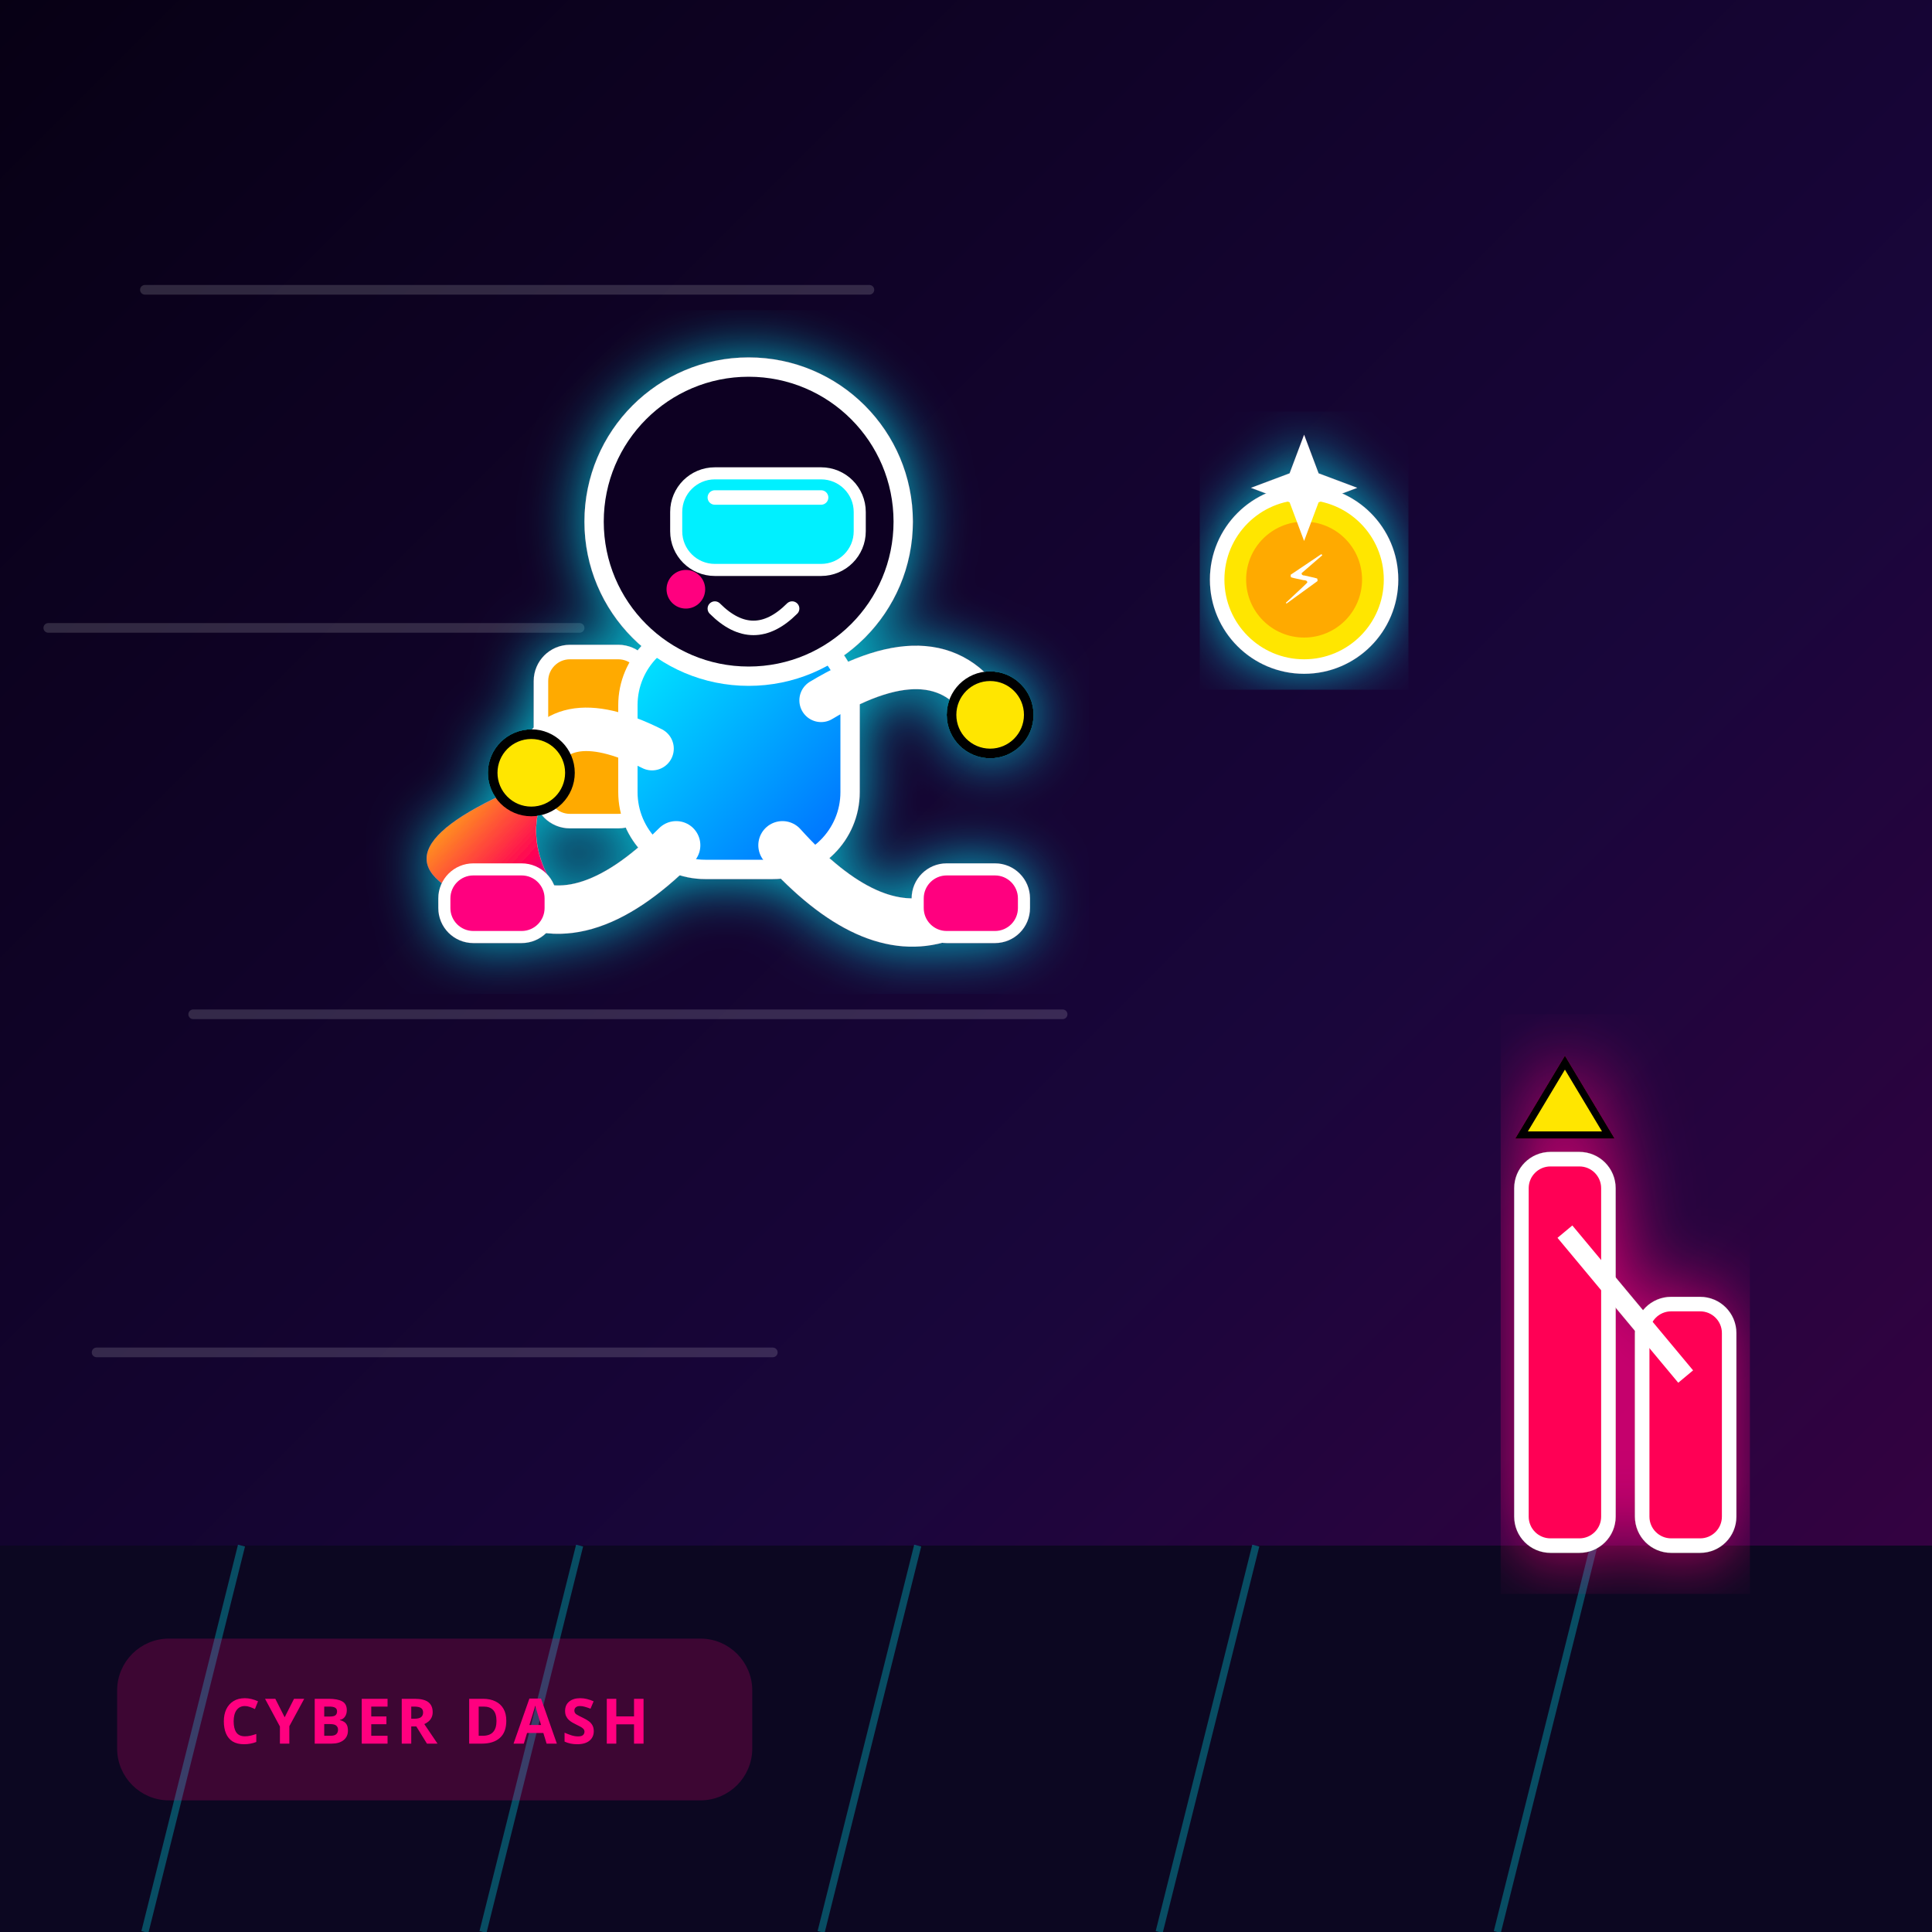
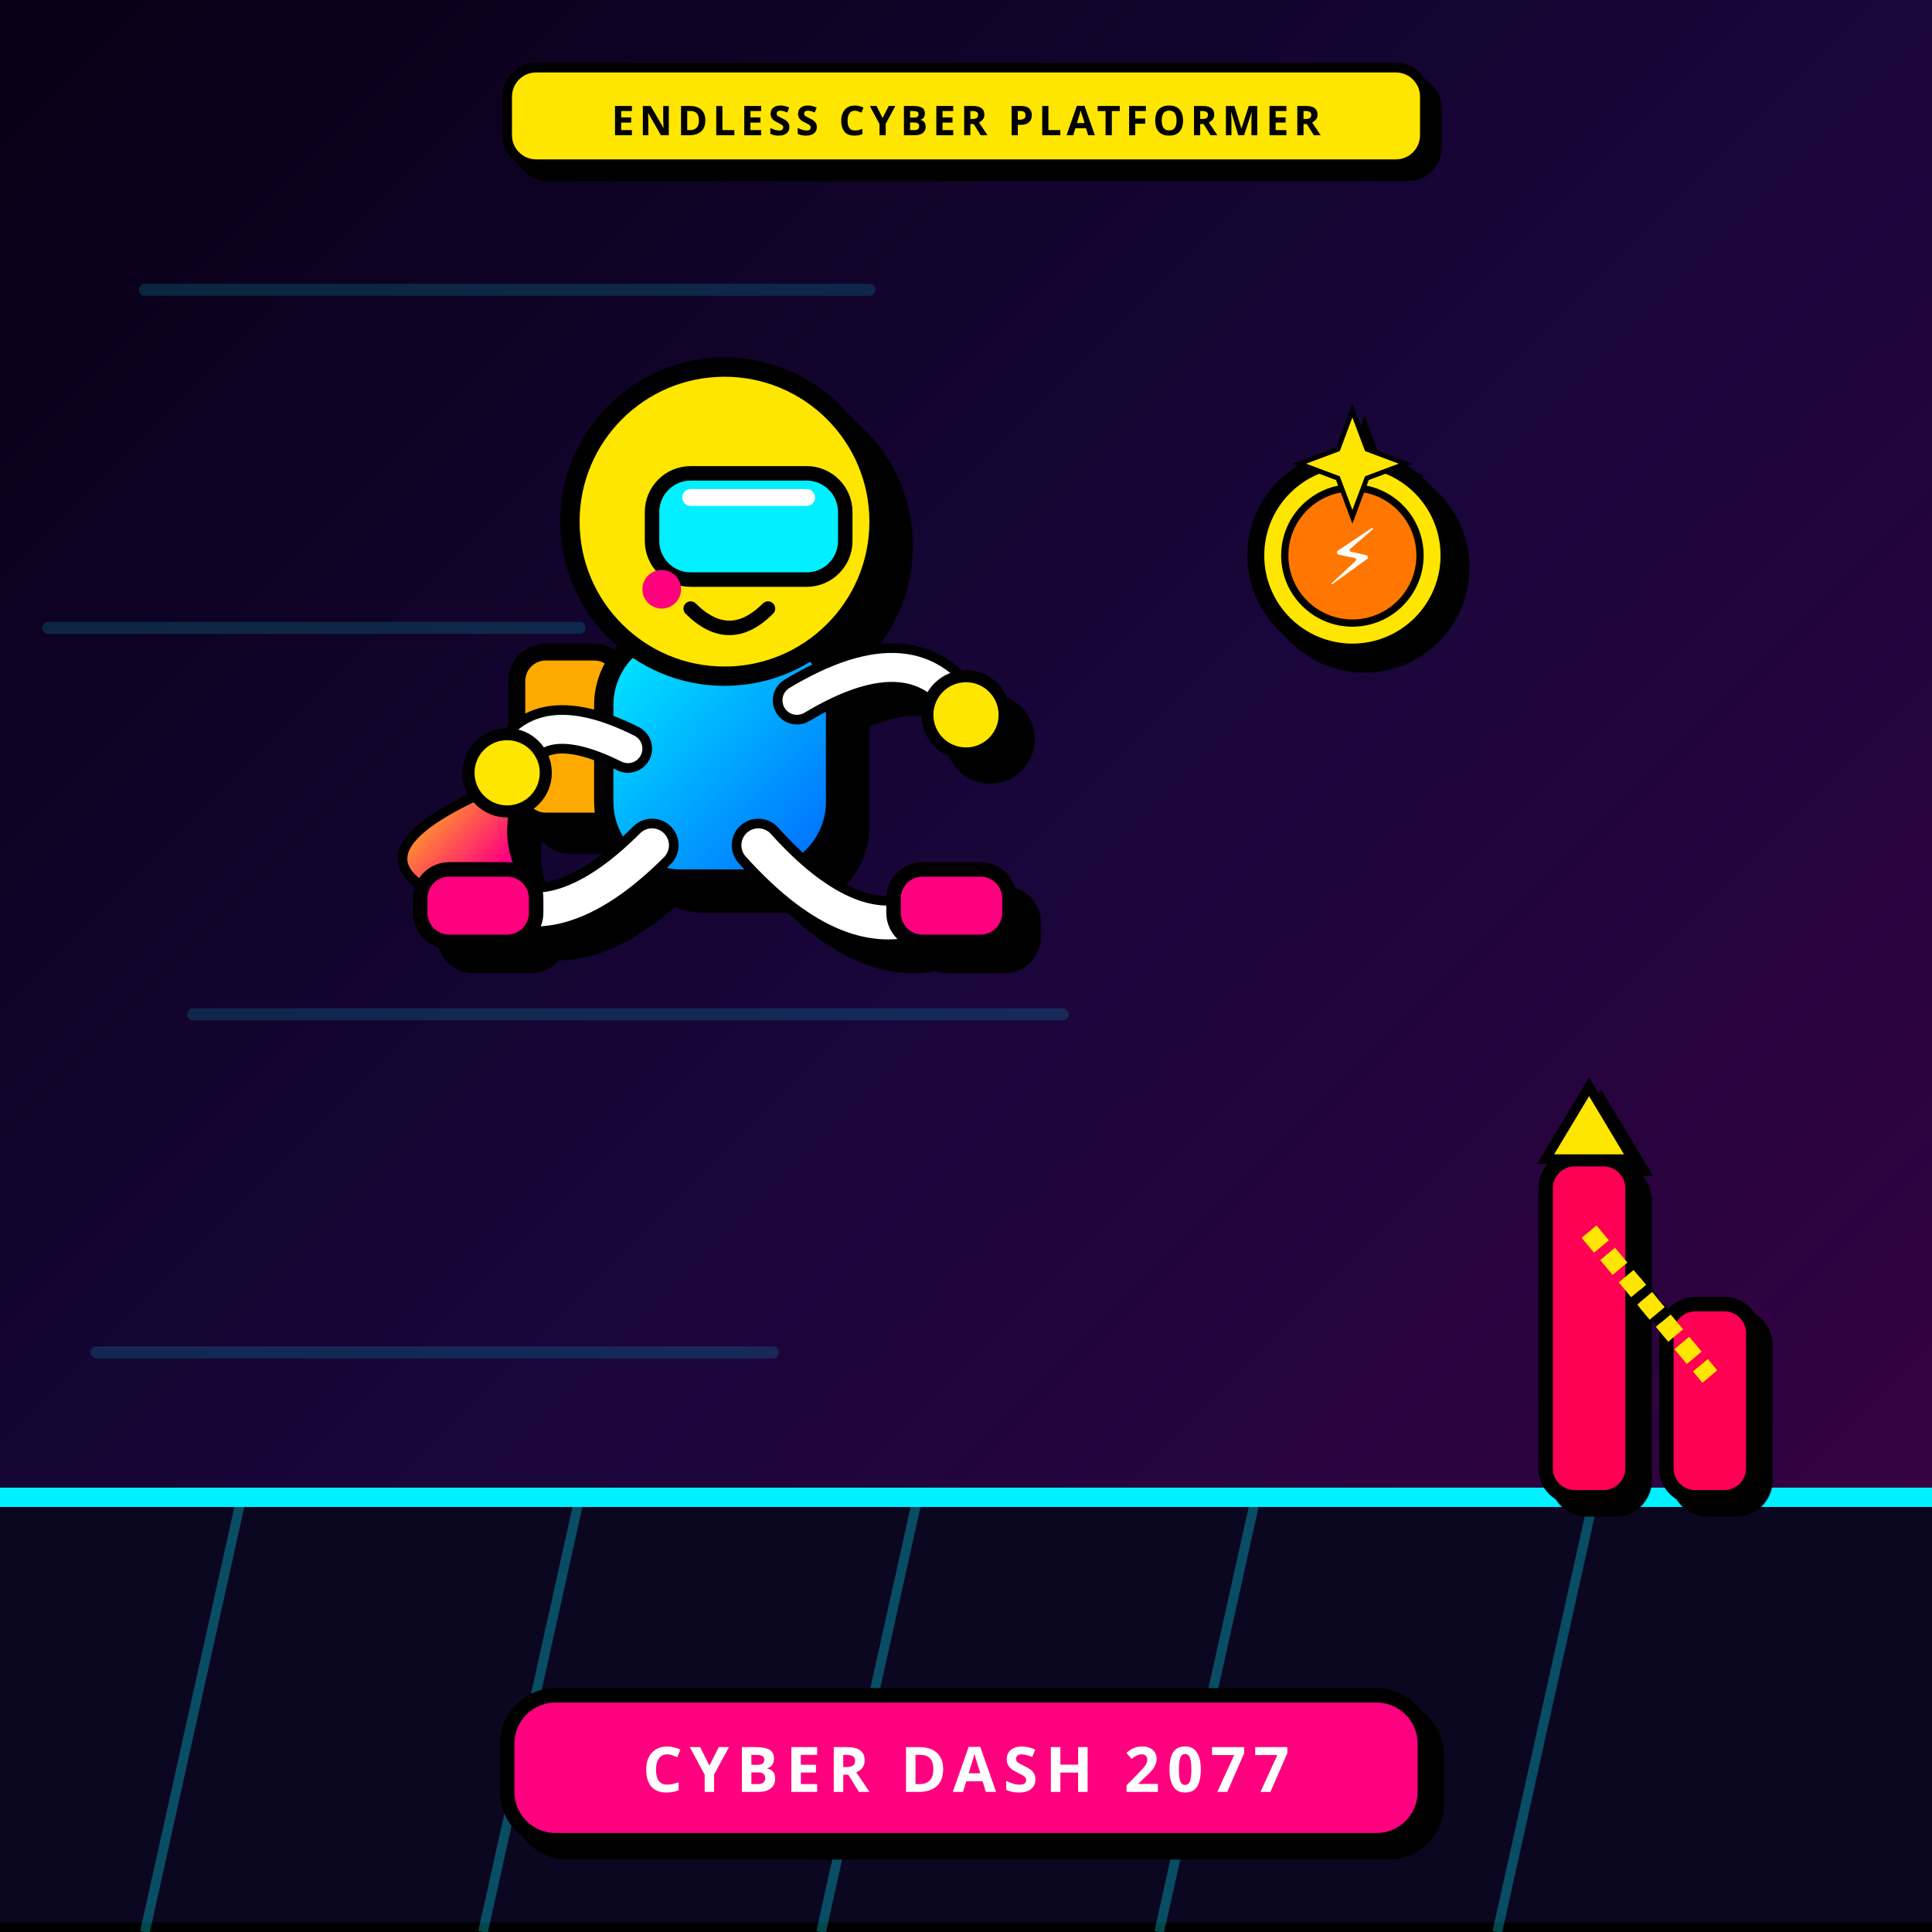
<svg xmlns="http://www.w3.org/2000/svg" viewBox="0 0 400 400" width="100%" height="100%">
  <defs>
-     <linearGradient id="dashBg" x1="0%" y1="0%" x2="100%" y2="100%">
+     <linearGradient id="dashBgDark" x1="0%" y1="0%" x2="100%" y2="100%">
      <stop offset="0%" stop-color="#070014" />
-       <stop offset="60%" stop-color="#19063b" />
-       <stop offset="100%" stop-color="#3d0043" />
+       <stop offset="50%" stop-color="#19063B" />
+       <stop offset="100%" stop-color="#3D0043" />
+     </linearGradient>
+     <linearGradient id="dashBgLight" x1="0%" y1="0%" x2="100%" y2="100%">
+       <stop offset="0%" stop-color="#FFFDF0" />
+       <stop offset="50%" stop-color="#FFF8E7" />
+       <stop offset="100%" stop-color="#FCE7F3" />
    </linearGradient>
    <linearGradient id="runnerGrad" x1="0%" y1="0%" x2="100%" y2="100%">
-       <stop offset="0%" stop-color="#00f0ff" />
-       <stop offset="100%" stop-color="#0066ff" />
+       <stop offset="0%" stop-color="#00F0FF" />
+       <stop offset="100%" stop-color="#0066FF" />
    </linearGradient>
    <linearGradient id="thrusterGrad" x1="0%" y1="0%" x2="100%" y2="100%">
-       <stop offset="0%" stop-color="#ffe600" />
-       <stop offset="60%" stop-color="#ff0055" />
-       <stop offset="100%" stop-color="#7700ff" />
+       <stop offset="0%" stop-color="#FFE600" />
+       <stop offset="60%" stop-color="#FF007F" />
+       <stop offset="100%" stop-color="#7000FF" />
    </linearGradient>
-     <filter id="dashGlow">
-       <feDropShadow dx="0" dy="0" stdDeviation="6" flood-color="#00f0ff" flood-opacity="0.8" />
+     <filter id="brutalShadow" x="-10%" y="-10%" width="130%" height="130%">
+       <feDropShadow dx="5" dy="5" stdDeviation="0" flood-color="#000000" flood-opacity="1" />
    </filter>
-     <filter id="laserGlow">
-       <feDropShadow dx="0" dy="0" stdDeviation="8" flood-color="#ff007f" flood-opacity="0.9" />
+     <filter id="brutalShadowSm" x="-10%" y="-10%" width="130%" height="130%">
+       <feDropShadow dx="2.5" dy="2.5" stdDeviation="0" flood-color="#000000" flood-opacity="1" />
    </filter>
  </defs>
-   <rect width="400" height="400" fill="url(#dashBg)" />
-   <g stroke="#ffffff" stroke-width="2" opacity="0.15" stroke-linecap="round">
+   <style>
+     .theme-bg { fill: url(#dashBgDark); }
+     .theme-grid-line { stroke: #00F0FF; stroke-opacity: 0.15; }
+     .theme-floor { fill: #0C0721; stroke: #000000; }
+     .theme-badge-rect { fill: #FF007F; stroke: #000000; }
+     .theme-badge-text { fill: #FFFFFF; }
+     .theme-tag-rect { fill: #FFE600; stroke: #000000; }
+     .theme-tag-text { fill: #000000; }
+ 
+     @media (prefers-color-scheme: light) {
+       .theme-bg { fill: url(#dashBgLight); }
+       .theme-grid-line { stroke: #000000; stroke-opacity: 0.1; }
+       .theme-floor { fill: #FFFFFF; stroke: #000000; }
+       .theme-badge-rect { fill: #FF007F; stroke: #000000; }
+       .theme-badge-text { fill: #FFFFFF; }
+       .theme-tag-rect { fill: #FFE600; stroke: #000000; }
+       .theme-tag-text { fill: #000000; }
+     }
+   </style>
+   <rect width="400" height="400" class="theme-bg" />
+   <g class="theme-grid-line" stroke-width="2.5" stroke-linecap="round">
    <line x1="30" y1="60" x2="180" y2="60" />
    <line x1="10" y1="130" x2="120" y2="130" />
    <line x1="40" y1="210" x2="220" y2="210" />
    <line x1="20" y1="280" x2="160" y2="280" />
-     <line x1="50" y1="340" x2="260" y2="340" />
  </g>
-   <rect x="0" y="320" width="400" height="80" fill="#0c0721" />
-   <line x1="0" y1="320" x2="400" y2="320" stroke="#00f0ff" stroke-width="5" filter="url(#dashGlow)" />
-   <g stroke="#00f0ff" stroke-width="1.5" opacity="0.3">
-     <line x1="50" y1="320" x2="30" y2="400" />
-     <line x1="120" y1="320" x2="100" y2="400" />
-     <line x1="190" y1="320" x2="170" y2="400" />
-     <line x1="260" y1="320" x2="240" y2="400" />
-     <line x1="330" y1="320" x2="310" y2="400" />
+   <g transform="translate(0, 310)">
+     <rect x="-10" y="0" width="420" height="90" class="theme-floor" stroke-width="4" />
+     <line x1="0" y1="0" x2="400" y2="0" stroke="#00F0FF" stroke-width="4" />
+     <g stroke="#00F0FF" stroke-width="2" opacity="0.3">
+       <line x1="50" y1="0" x2="30" y2="90" />
+       <line x1="120" y1="0" x2="100" y2="90" />
+       <line x1="190" y1="0" x2="170" y2="90" />
+       <line x1="260" y1="0" x2="240" y2="90" />
+       <line x1="330" y1="0" x2="310" y2="90" />
+     </g>
  </g>
-   <g filter="url(#laserGlow)">
-     <rect x="315" y="240" width="18" height="80" rx="6" fill="#ff0055" stroke="#ffffff" stroke-width="3" />
-     <rect x="340" y="270" width="18" height="50" rx="6" fill="#ff0055" stroke="#ffffff" stroke-width="3" />
-     <line x1="324" y1="255" x2="349" y2="285" stroke="#ffffff" stroke-width="4" />
-     <polygon points="324,220 315,235 333,235" fill="#ffe600" stroke="#000" stroke-width="1.5" />
+   <g filter="url(#brutalShadowSm)" transform="translate(320, 230)">
+     <rect x="0" y="10" width="18" height="70" rx="6" fill="#FF0055" stroke="#000000" stroke-width="3" />
+     <rect x="25" y="40" width="18" height="40" rx="6" fill="#FF0055" stroke="#000000" stroke-width="3" />
+     <line x1="9" y1="25" x2="34" y2="55" stroke="#FFE600" stroke-width="4" stroke-dasharray="4,2" />
+     <polygon points="9,-5 0,10 18,10" fill="#FFE600" stroke="#000000" stroke-width="2" />
  </g>
-   <g filter="url(#dashGlow)" transform="translate(140, 110)">
-     <path d="M -25,50 Q -65,65 -45,75 Q -55,90 -20,80 Q -35,65 -25,50" fill="url(#thrusterGrad)" />
-     <rect x="-28" y="25" width="22" height="35" rx="6" fill="#ffaa00" stroke="#ffffff" stroke-width="3" />
-     <rect x="-10" y="20" width="46" height="50" rx="16" fill="url(#runnerGrad)" stroke="#ffffff" stroke-width="4" />
-     <path d="M 30,35 Q 55,20 65,38" stroke="#ffffff" stroke-width="9" fill="none" stroke-linecap="round" />
-     <circle cx="65" cy="38" r="8" fill="#ffe600" stroke="#000" stroke-width="2" />
-     <path d="M -5,45 Q -25,35 -30,50" stroke="#ffffff" stroke-width="9" fill="none" stroke-linecap="round" />
-     <circle cx="-30" cy="50" r="8" fill="#ffe600" stroke="#000" stroke-width="2" />
-     <path d="M 22,65 Q 40,85 55,80" stroke="#ffffff" stroke-width="10" fill="none" stroke-linecap="round" />
-     <rect x="50" y="70" width="22" height="14" rx="6" fill="#ff007f" stroke="#ffffff" stroke-width="2.5" />
-     <path d="M 0,65 Q -20,85 -35,75" stroke="#ffffff" stroke-width="10" fill="none" stroke-linecap="round" />
-     <rect x="-48" y="70" width="22" height="14" rx="6" fill="#ff007f" stroke="#ffffff" stroke-width="2.5" />
-     <circle cx="15" cy="-2" r="32" fill="#0d0221" stroke="#ffffff" stroke-width="4" />
-     <rect x="0" y="-12" width="38" height="20" rx="8" fill="#00f0ff" stroke="#ffffff" stroke-width="2.5" />
-     <line x1="8" y1="-7" x2="30" y2="-7" stroke="#ffffff" stroke-width="3" stroke-linecap="round" />
-     <path d="M 8,16 Q 16,24 24,16" stroke="#ffffff" stroke-width="3" fill="none" stroke-linecap="round" />
-     <circle cx="2" cy="12" r="4" fill="#ff007f" />
+   <g filter="url(#brutalShadowSm)" transform="translate(280, 115)">
+     <circle cx="0" cy="0" r="20" fill="#FFE600" stroke="#000000" stroke-width="3.5" />
+     <circle cx="0" cy="0" r="14" fill="#FF7700" stroke="#000000" stroke-width="1.5" />
+     <text x="0" y="6" font-family="'Arial Black', sans-serif" font-size="16" fill="#FFFFFF" font-weight="900" text-anchor="middle">⚡</text>
+     <polygon points="0,-30 3,-22 11,-19 3,-16 0,-8 -3,-16 -11,-19 -3,-22" fill="#FFE600" stroke="#000000" stroke-width="1" />
  </g>
-   <g filter="url(#dashGlow)">
-     <circle cx="270" cy="120" r="18" fill="#ffe600" stroke="#ffffff" stroke-width="3" />
-     <circle cx="270" cy="120" r="12" fill="#ffaa00" />
-     <text x="270" y="125" font-family="'Arial Black', sans-serif" font-size="14" fill="#ffffff" font-weight="bold" text-anchor="middle">⚡</text>
-     <path d="M 270,90 L 273,98 L 281,101 L 273,104 L 270,112 L 267,104 L 259,101 L 267,98 Z" fill="#ffffff" />
+   <g transform="translate(135, 110)" filter="url(#brutalShadow)">
+     <path d="M -25,50 Q -65,65 -45,75 Q -55,90 -20,80 Q -35,65 -25,50" fill="url(#thrusterGrad)" stroke="#000000" stroke-width="2" />
+     <rect x="-28" y="25" width="22" height="35" rx="6" fill="#FFAA00" stroke="#000000" stroke-width="3.5" />
+     <rect x="-10" y="20" width="48" height="52" rx="16" fill="url(#runnerGrad)" stroke="#000000" stroke-width="4" />
+     <path d="M 30,35 Q 55,20 65,38" stroke="#000000" stroke-width="10" fill="none" stroke-linecap="round" />
+     <path d="M 30,35 Q 55,20 65,38" stroke="#FFFFFF" stroke-width="6" fill="none" stroke-linecap="round" />
+     <circle cx="65" cy="38" r="8" fill="#FFE600" stroke="#000000" stroke-width="2.5" />
+     <path d="M -5,45 Q -25,35 -30,50" stroke="#000000" stroke-width="10" fill="none" stroke-linecap="round" />
+     <path d="M -5,45 Q -25,35 -30,50" stroke="#FFFFFF" stroke-width="6" fill="none" stroke-linecap="round" />
+     <circle cx="-30" cy="50" r="8" fill="#FFE600" stroke="#000000" stroke-width="2.5" />
+     <path d="M 22,65 Q 40,85 55,80" stroke="#000000" stroke-width="11" fill="none" stroke-linecap="round" />
+     <path d="M 22,65 Q 40,85 55,80" stroke="#FFFFFF" stroke-width="7" fill="none" stroke-linecap="round" />
+     <rect x="50" y="70" width="24" height="15" rx="6" fill="#FF007F" stroke="#000000" stroke-width="3" />
+     <path d="M 0,65 Q -20,85 -35,75" stroke="#000000" stroke-width="11" fill="none" stroke-linecap="round" />
+     <path d="M 0,65 Q -20,85 -35,75" stroke="#FFFFFF" stroke-width="7" fill="none" stroke-linecap="round" />
+     <rect x="-48" y="70" width="24" height="15" rx="6" fill="#FF007F" stroke="#000000" stroke-width="3" />
+     <circle cx="15" cy="-2" r="32" fill="#FFE600" stroke="#000000" stroke-width="4" />
+     <rect x="0" y="-12" width="40" height="22" rx="8" fill="#00F0FF" stroke="#000000" stroke-width="3" />
+     <line x1="8" y1="-7" x2="32" y2="-7" stroke="#FFFFFF" stroke-width="3.5" stroke-linecap="round" />
+     <path d="M 8,16 Q 16,24 24,16" stroke="#000000" stroke-width="3" fill="none" stroke-linecap="round" />
+     <circle cx="2" cy="12" r="4" fill="#FF007F" />
  </g>
-   <rect x="25" y="340" width="130" height="32" rx="10" fill="#ff007f" opacity="0.2" stroke="#ff007f" stroke-width="1.5" />
-   <text x="90" y="361" fill="#ff007f" font-family="'Arial Black', sans-serif" font-size="13" font-weight="900" text-anchor="middle" letter-spacing="1">CYBER DASH</text>
+   <g transform="translate(200, 24)" filter="url(#brutalShadowSm)">
+     <rect x="-95" y="-10" width="190" height="20" rx="6" class="theme-tag-rect" stroke-width="2" />
+     <text x="0" y="4" class="theme-tag-text" font-family="'Impact', 'Arial Black', sans-serif" font-size="8.5" font-weight="900" text-anchor="middle" letter-spacing="1">ENDLESS CYBER PLATFORMER</text>
+   </g>
+   <g transform="translate(200, 366)" filter="url(#brutalShadowSm)">
+     <rect x="-95" y="-15" width="190" height="30" rx="10" class="theme-badge-rect" stroke-width="3" />
+     <text x="0" y="5" class="theme-badge-text" font-family="'Impact', 'Arial Black', sans-serif" font-size="13" font-weight="900" text-anchor="middle" letter-spacing="1.5">CYBER DASH 2077</text>
+   </g>
</svg>
